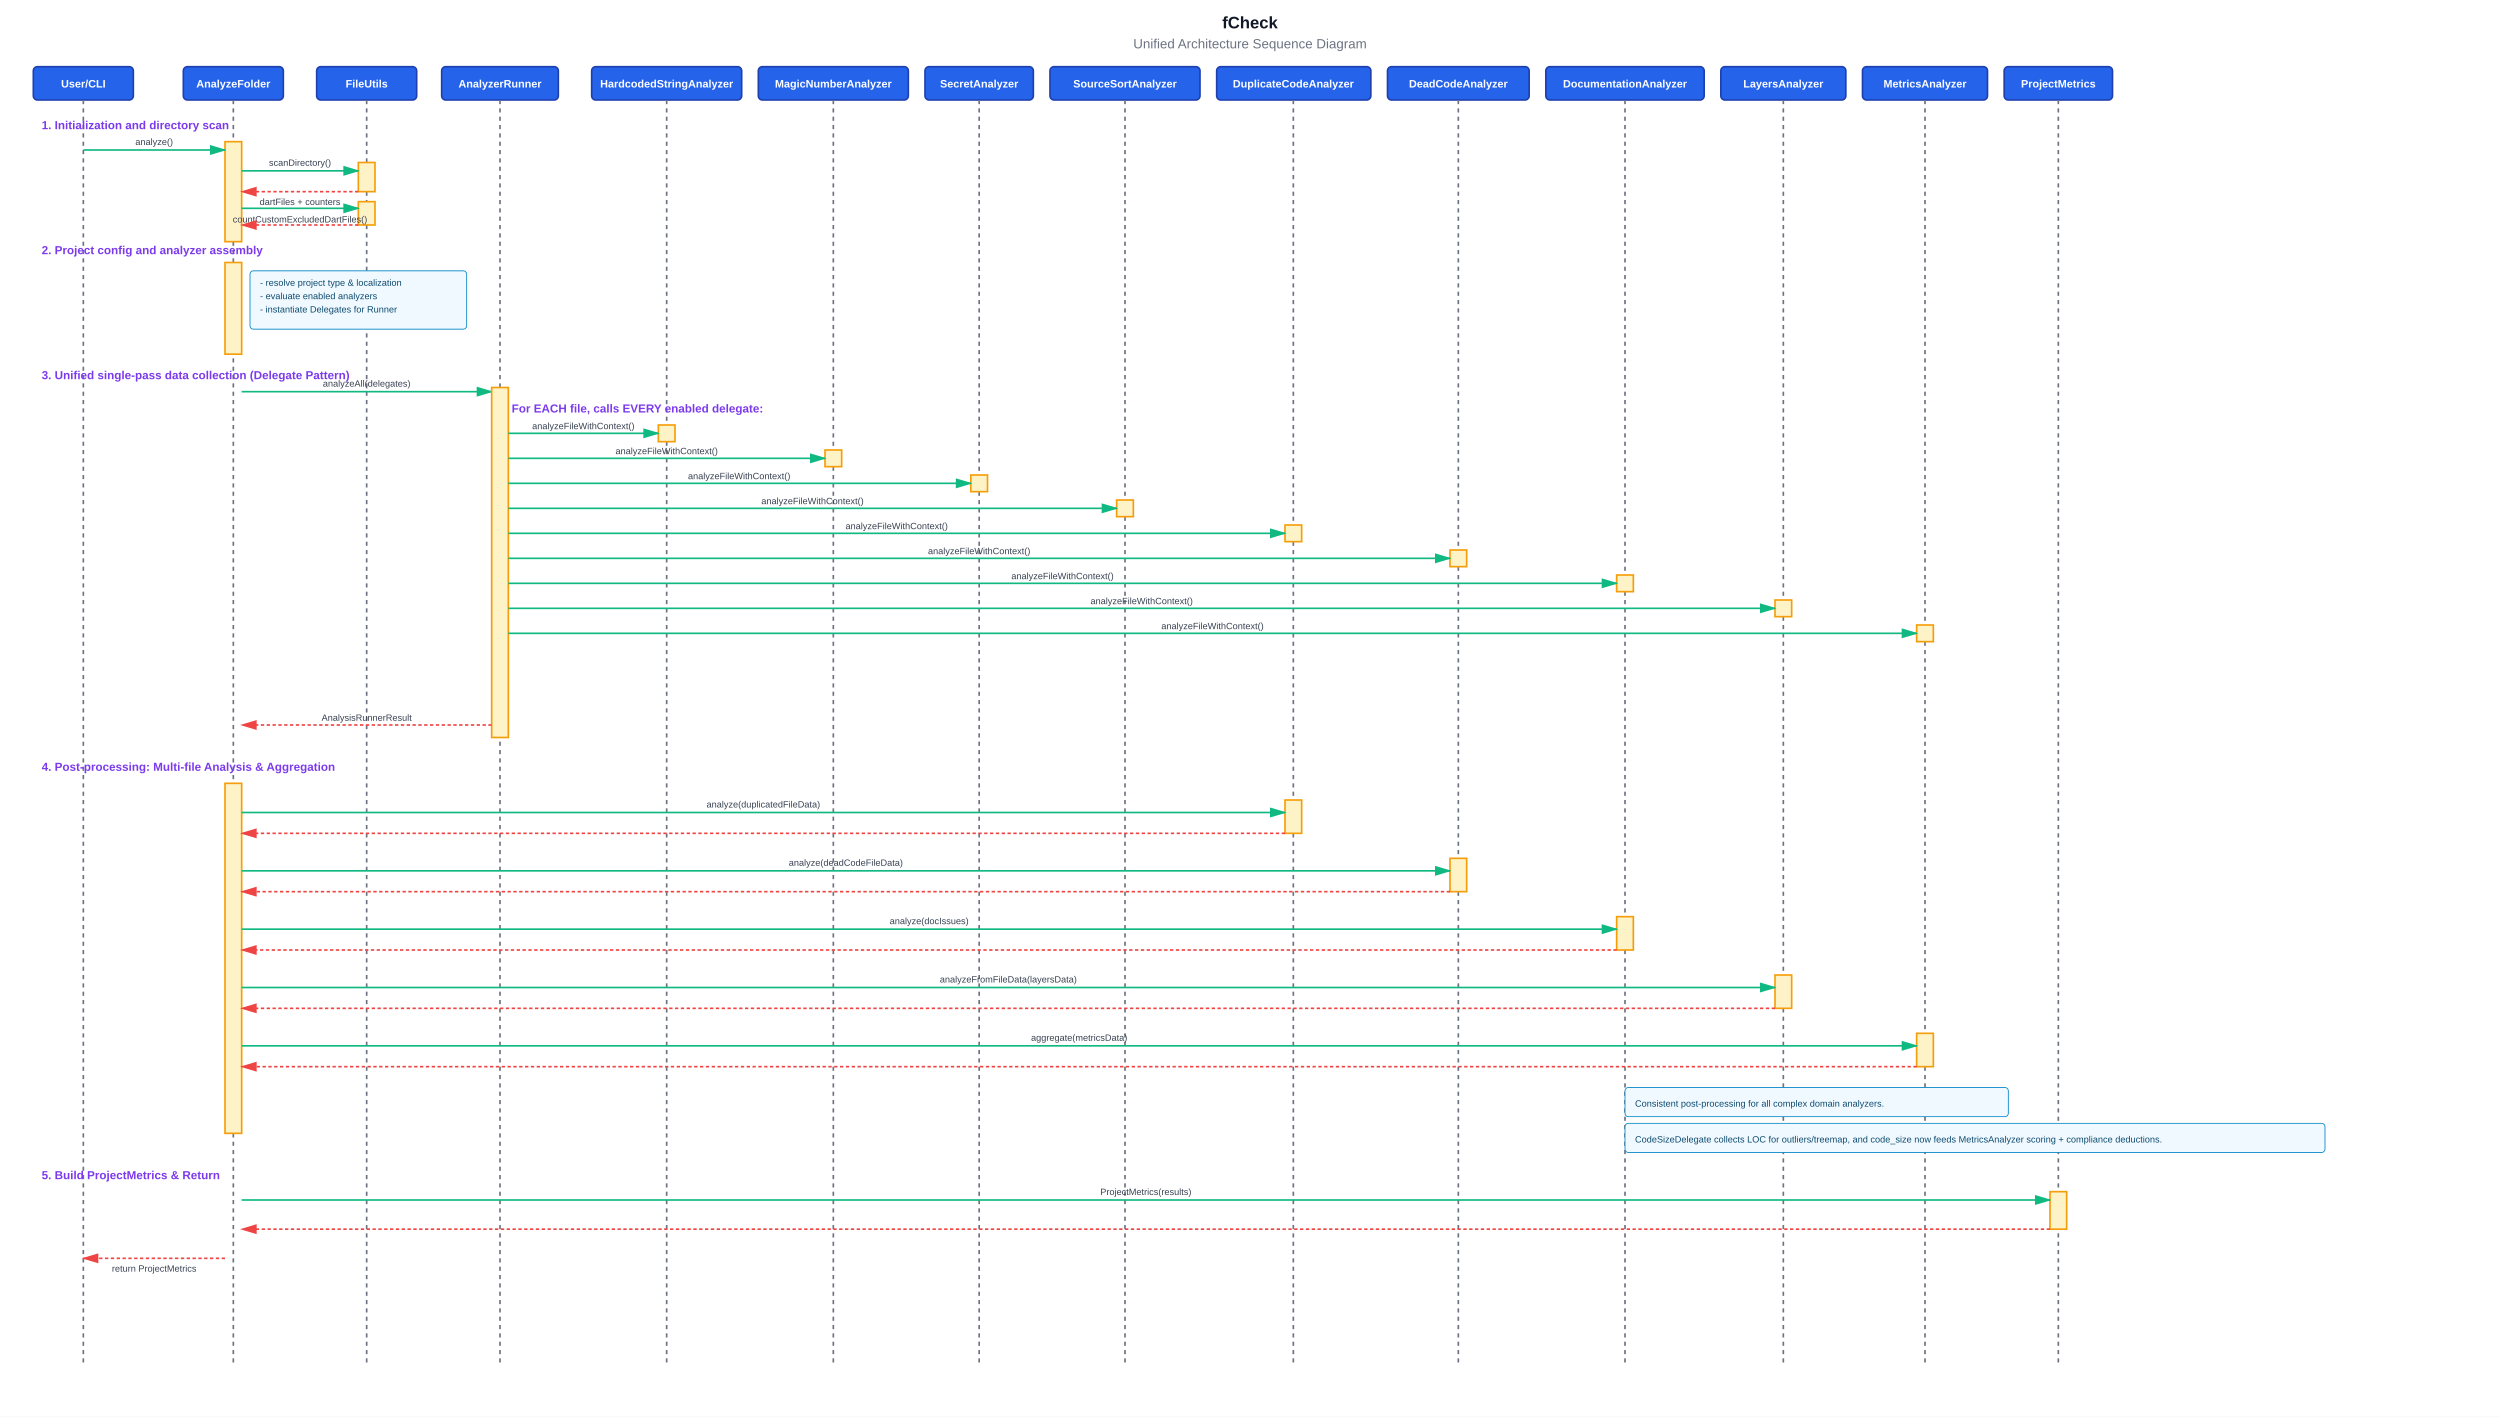
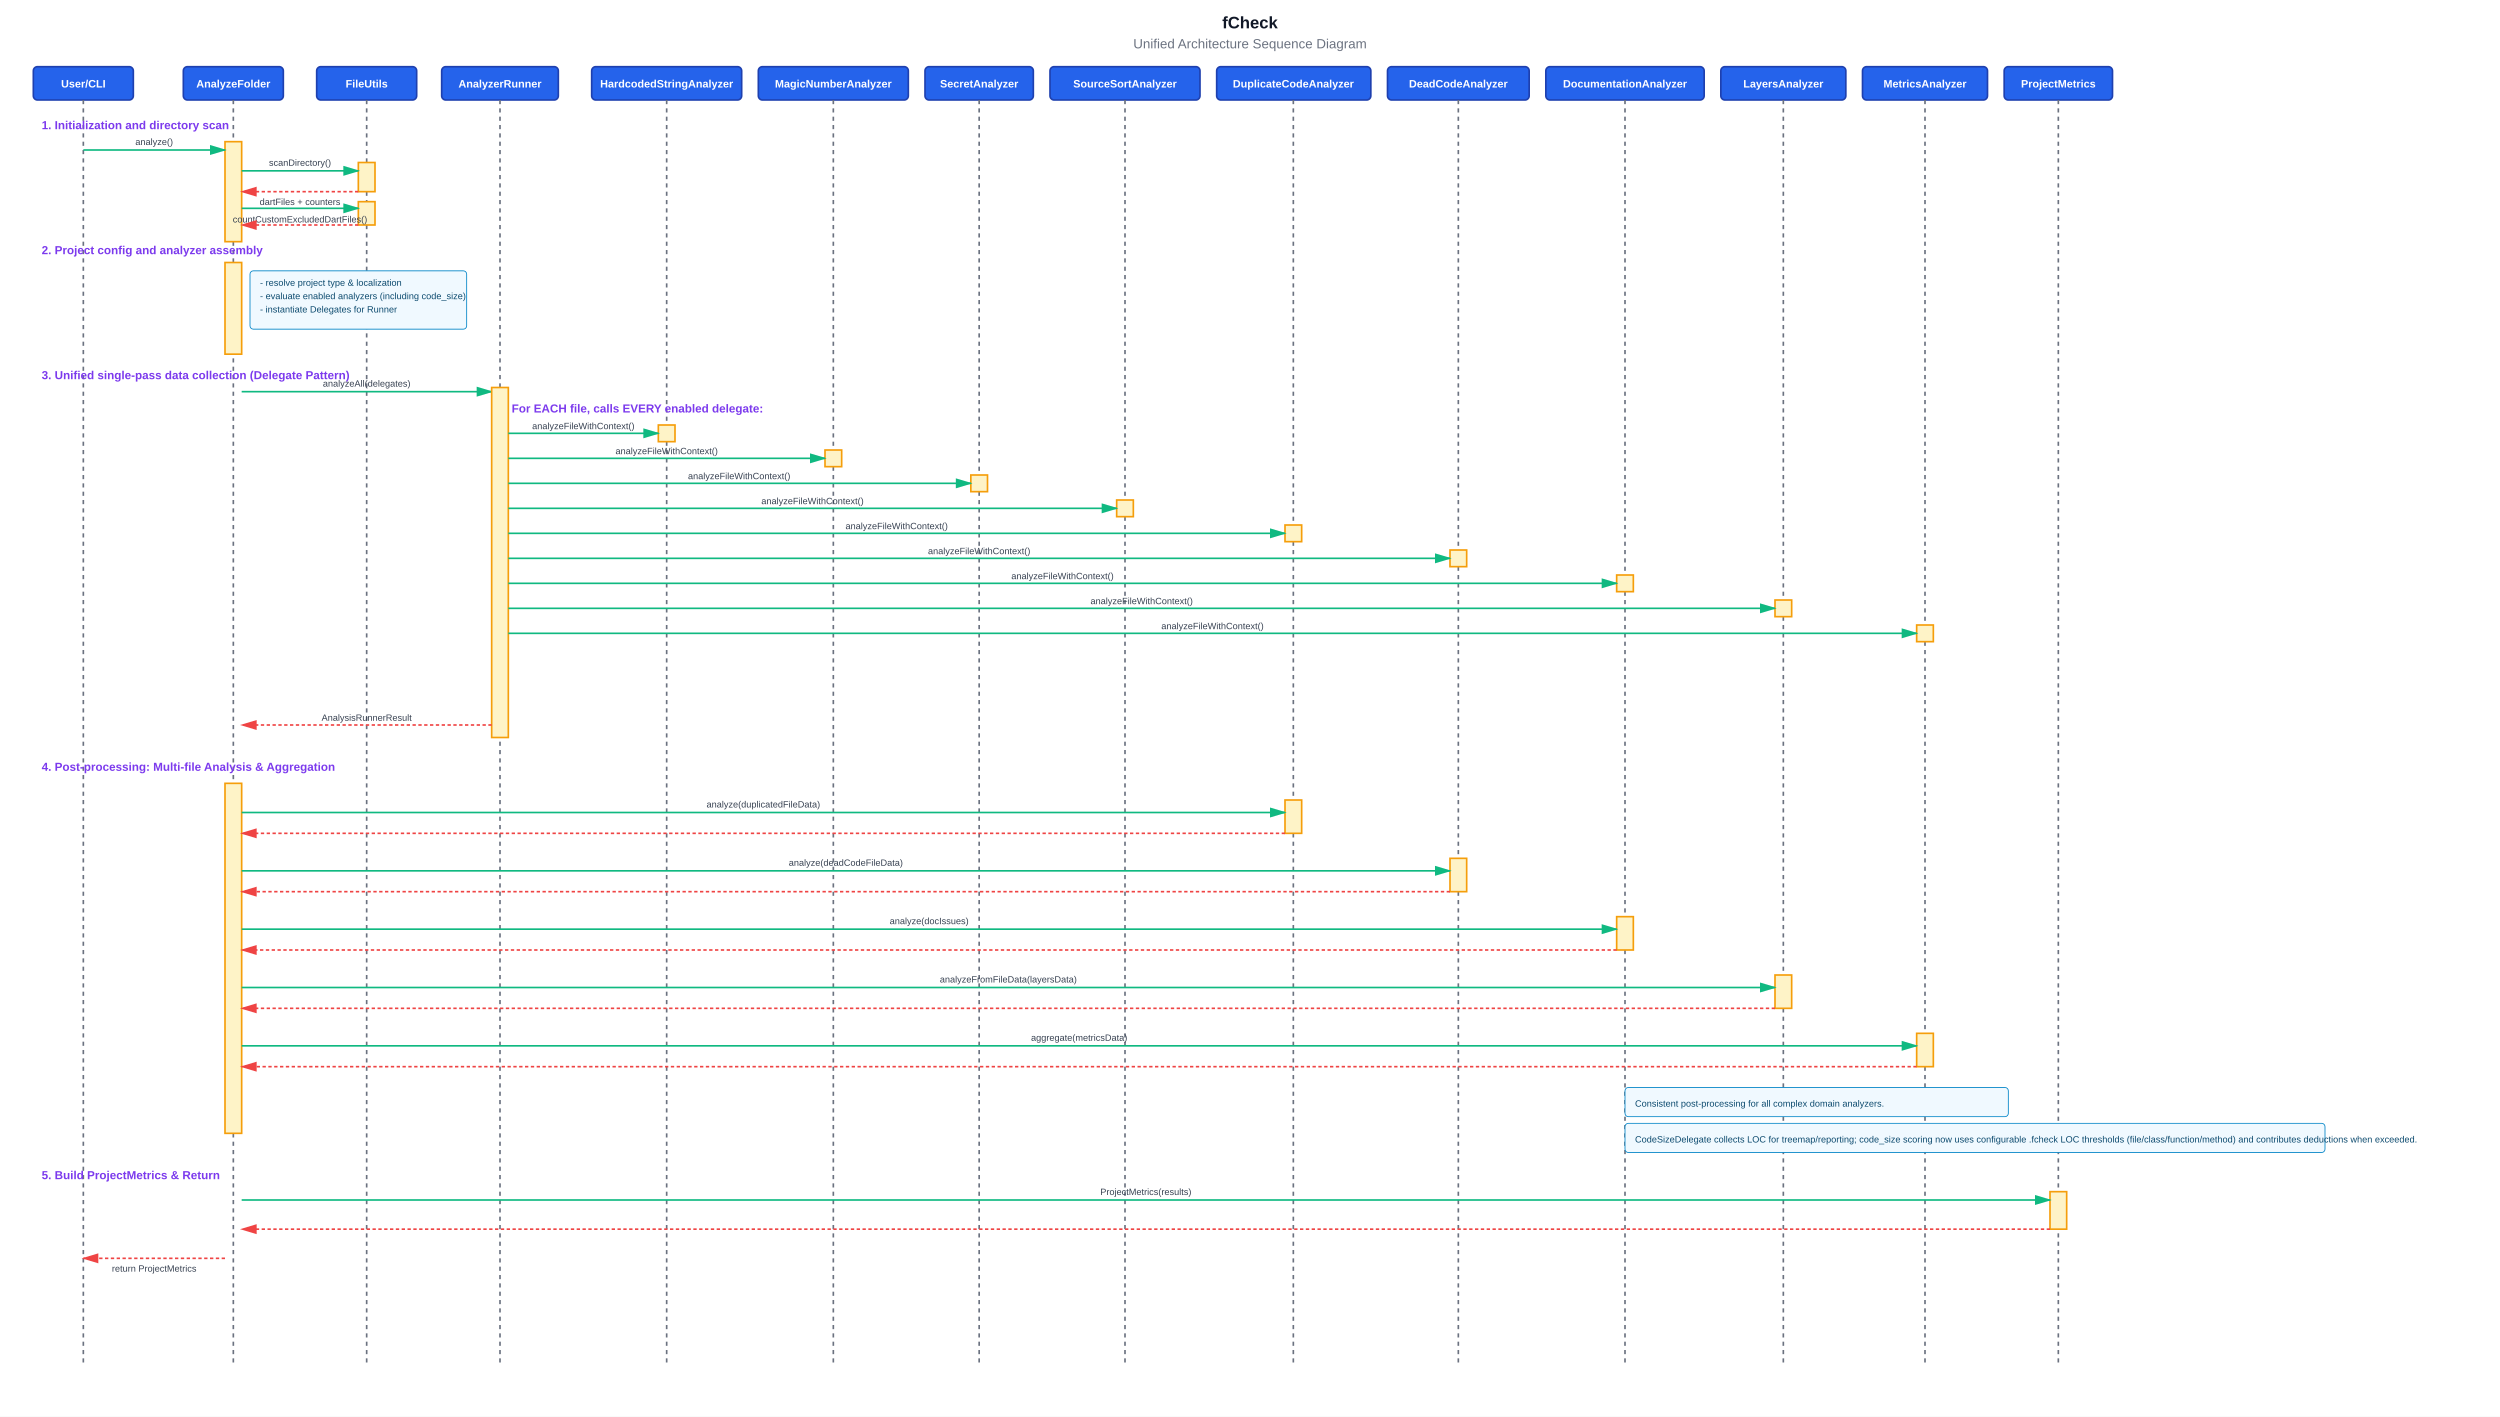
<svg xmlns="http://www.w3.org/2000/svg" width="3000" height="1700">
  <defs>
    <style>
      .actor-box {
        fill: #2563eb;
        stroke: #1e40af;
        stroke-width: 2;
      }

      .actor-text {
        fill: white;
        font-family: 'Segoe UI', Arial, sans-serif;
        font-size: 13px;
        font-weight: bold;
      }

      .lifeline {
        stroke: #6b7280;
        stroke-width: 2;
        stroke-dasharray: 5, 5;
      }

      .activation {
        fill: #fef3c7;
        stroke: #f59e0b;
        stroke-width: 2;
      }

      .message-arrow {
        stroke: #10b981;
        stroke-width: 2;
        fill: none;
        marker-end: url(#arrowhead);
      }

      .return-arrow {
        stroke: #ef4444;
        stroke-width: 2;
        fill: none;
        stroke-dasharray: 4, 3;
        marker-end: url(#arrowhead-red);
      }

      .message-text {
        fill: #374151;
        font-family: 'Segoe UI', Arial, sans-serif;
        font-size: 11px;
      }

      .note-box {
        fill: #f0f9ff;
        stroke: #0284c7;
        stroke-width: 1;
      }

      .note-text {
        fill: #0c4a6e;
        font-family: 'Segoe UI', Arial, sans-serif;
        font-size: 11px;
      }

      .title {
        fill: #111827;
        font-family: 'Segoe UI', Arial, sans-serif;
        font-size: 20px;
        font-weight: bold;
      }

      .subtitle {
        fill: #6b7280;
        font-family: 'Segoe UI', Arial, sans-serif;
        font-size: 16px;
      }

      .section-label {
        fill: #7c3aed;
        font-family: 'Segoe UI', Arial, sans-serif;
        font-size: 14px;
        font-weight: bold;
      }
    </style>
    <marker id="arrowhead" markerWidth="10" markerHeight="10" refX="9" refY="3" orient="auto">
      <polygon points="0 0, 10 3, 0 6" fill="#10b981" />
    </marker>
    <marker id="arrowhead-red" markerWidth="10" markerHeight="10" refX="9" refY="3" orient="auto">
      <polygon points="0 0, 10 3, 0 6" fill="#ef4444" />
    </marker>
  </defs>
  <rect width="3000" height="1700" fill="white" />
  <text x="1500" y="34" text-anchor="middle" class="title">fCheck</text>
  <text x="1500" y="58" text-anchor="middle" class="subtitle">Unified Architecture Sequence Diagram</text>
  <rect x="40" y="80" width="120" height="40" rx="5" class="actor-box" />
  <text x="100" y="105" text-anchor="middle" class="actor-text">User/CLI</text>
  <rect x="220" y="80" width="120" height="40" rx="5" class="actor-box" />
  <text x="280" y="105" text-anchor="middle" class="actor-text">AnalyzeFolder</text>
  <rect x="380" y="80" width="120" height="40" rx="5" class="actor-box" />
  <text x="440" y="105" text-anchor="middle" class="actor-text">FileUtils</text>
  <rect x="530" y="80" width="140" height="40" rx="5" class="actor-box" />
  <text x="600" y="105" text-anchor="middle" class="actor-text">AnalyzerRunner</text>
  <rect x="710" y="80" width="180" height="40" rx="5" class="actor-box" />
  <text x="800" y="105" text-anchor="middle" class="actor-text">HardcodedStringAnalyzer</text>
  <rect x="910" y="80" width="180" height="40" rx="5" class="actor-box" />
  <text x="1000" y="105" text-anchor="middle" class="actor-text">MagicNumberAnalyzer</text>
  <rect x="1110" y="80" width="130" height="40" rx="5" class="actor-box" />
  <text x="1175" y="105" text-anchor="middle" class="actor-text">SecretAnalyzer</text>
  <rect x="1260" y="80" width="180" height="40" rx="5" class="actor-box" />
  <text x="1350" y="105" text-anchor="middle" class="actor-text">SourceSortAnalyzer</text>
  <rect x="1460" y="80" width="185" height="40" rx="5" class="actor-box" />
  <text x="1552" y="105" text-anchor="middle" class="actor-text">DuplicateCodeAnalyzer</text>
  <rect x="1665" y="80" width="170" height="40" rx="5" class="actor-box" />
  <text x="1750" y="105" text-anchor="middle" class="actor-text">DeadCodeAnalyzer</text>
  <rect x="1855" y="80" width="190" height="40" rx="5" class="actor-box" />
  <text x="1950" y="105" text-anchor="middle" class="actor-text">DocumentationAnalyzer</text>
  <rect x="2065" y="80" width="150" height="40" rx="5" class="actor-box" />
  <text x="2140" y="105" text-anchor="middle" class="actor-text">LayersAnalyzer</text>
  <rect x="2235" y="80" width="150" height="40" rx="5" class="actor-box" />
  <text x="2310" y="105" text-anchor="middle" class="actor-text">MetricsAnalyzer</text>
  <rect x="2405" y="80" width="130" height="40" rx="5" class="actor-box" />
  <text x="2470" y="105" text-anchor="middle" class="actor-text">ProjectMetrics</text>
  <line x1="100" y1="120" x2="100" y2="1640" class="lifeline" />
  <line x1="280" y1="120" x2="280" y2="1640" class="lifeline" />
  <line x1="440" y1="120" x2="440" y2="1640" class="lifeline" />
  <line x1="600" y1="120" x2="600" y2="1640" class="lifeline" />
  <line x1="800" y1="120" x2="800" y2="1640" class="lifeline" />
  <line x1="1000" y1="120" x2="1000" y2="1640" class="lifeline" />
  <line x1="1175" y1="120" x2="1175" y2="1640" class="lifeline" />
  <line x1="1350" y1="120" x2="1350" y2="1640" class="lifeline" />
  <line x1="1552" y1="120" x2="1552" y2="1640" class="lifeline" />
  <line x1="1750" y1="120" x2="1750" y2="1640" class="lifeline" />
  <line x1="1950" y1="120" x2="1950" y2="1640" class="lifeline" />
  <line x1="2140" y1="120" x2="2140" y2="1640" class="lifeline" />
  <line x1="2310" y1="120" x2="2310" y2="1640" class="lifeline" />
  <line x1="2470" y1="120" x2="2470" y2="1640" class="lifeline" />
  <text x="50" y="155" class="section-label">1. Initialization and directory scan</text>
  <rect x="270" y="170" width="20" height="120" class="activation" />
  <line x1="100" y1="180" x2="270" y2="180" class="message-arrow" />
  <text x="185" y="174" text-anchor="middle" class="message-text">analyze()</text>
  <rect x="430" y="195" width="20" height="35" class="activation" />
  <line x1="290" y1="205" x2="430" y2="205" class="message-arrow" />
  <text x="360" y="199" text-anchor="middle" class="message-text">scanDirectory()</text>
  <line x1="430" y1="230" x2="290" y2="230" class="return-arrow" />
  <text x="360" y="246" text-anchor="middle" class="message-text">dartFiles + counters</text>
  <rect x="430" y="242" width="20" height="28" class="activation" />
  <line x1="290" y1="250" x2="430" y2="250" class="message-arrow" />
  <text x="360" y="267" text-anchor="middle" class="message-text">countCustomExcludedDartFiles()</text>
  <line x1="430" y1="270" x2="290" y2="270" class="return-arrow" />
  <text x="50" y="305" class="section-label">2. Project config and analyzer assembly</text>
  <rect x="270" y="315" width="20" height="110" class="activation" />
  <rect x="300" y="325" width="260" height="70" rx="4" class="note-box" />
  <text x="312" y="343" class="note-text">- resolve project type &amp; localization</text>
-   <text x="312" y="359" class="note-text">- evaluate enabled analyzers</text>
+   <text x="312" y="359" class="note-text">- evaluate enabled analyzers (including code_size)</text>
  <text x="312" y="375" class="note-text">- instantiate Delegates for Runner</text>
  <text x="50" y="455" class="section-label">3. Unified single-pass data collection (Delegate Pattern)</text>
  <line x1="290" y1="470" x2="590" y2="470" class="message-arrow" />
  <text x="440" y="464" text-anchor="middle" class="message-text">analyzeAll(delegates)</text>
  <rect x="590" y="465" width="20" height="420" class="activation" />
  <text x="614" y="495" class="section-label">For EACH file, calls EVERY enabled delegate:</text>
  <rect x="790" y="510" width="20" height="20" class="activation" />
  <line x1="610" y1="520" x2="790" y2="520" class="message-arrow" />
  <text x="700" y="515" text-anchor="middle" class="message-text">analyzeFileWithContext()</text>
  <rect x="990" y="540" width="20" height="20" class="activation" />
  <line x1="610" y1="550" x2="990" y2="550" class="message-arrow" />
  <text x="800" y="545" text-anchor="middle" class="message-text">analyzeFileWithContext()</text>
  <rect x="1165" y="570" width="20" height="20" class="activation" />
  <line x1="610" y1="580" x2="1165" y2="580" class="message-arrow" />
  <text x="887" y="575" text-anchor="middle" class="message-text">analyzeFileWithContext()</text>
  <rect x="1340" y="600" width="20" height="20" class="activation" />
  <line x1="610" y1="610" x2="1340" y2="610" class="message-arrow" />
  <text x="975" y="605" text-anchor="middle" class="message-text">analyzeFileWithContext()</text>
  <rect x="1542" y="630" width="20" height="20" class="activation" />
  <line x1="610" y1="640" x2="1542" y2="640" class="message-arrow" />
  <text x="1076" y="635" text-anchor="middle" class="message-text">analyzeFileWithContext()</text>
  <rect x="1740" y="660" width="20" height="20" class="activation" />
  <line x1="610" y1="670" x2="1740" y2="670" class="message-arrow" />
  <text x="1175" y="665" text-anchor="middle" class="message-text">analyzeFileWithContext()</text>
  <rect x="1940" y="690" width="20" height="20" class="activation" />
  <line x1="610" y1="700" x2="1940" y2="700" class="message-arrow" />
  <text x="1275" y="695" text-anchor="middle" class="message-text">analyzeFileWithContext()</text>
  <rect x="2130" y="720" width="20" height="20" class="activation" />
  <line x1="610" y1="730" x2="2130" y2="730" class="message-arrow" />
  <text x="1370" y="725" text-anchor="middle" class="message-text">analyzeFileWithContext()</text>
  <rect x="2300" y="750" width="20" height="20" class="activation" />
  <line x1="610" y1="760" x2="2300" y2="760" class="message-arrow" />
  <text x="1455" y="755" text-anchor="middle" class="message-text">analyzeFileWithContext()</text>
  <line x1="590" y1="870" x2="290" y2="870" class="return-arrow" />
  <text x="440" y="865" text-anchor="middle" class="message-text">AnalysisRunnerResult</text>
  <text x="50" y="925" class="section-label">4. Post-processing: Multi-file Analysis &amp; Aggregation</text>
  <rect x="270" y="940" width="20" height="420" class="activation" />
  <rect x="1542" y="960" width="20" height="40" class="activation" />
  <line x1="290" y1="975" x2="1542" y2="975" class="message-arrow" />
  <text x="916" y="969" text-anchor="middle" class="message-text">analyze(duplicatedFileData)</text>
  <line x1="1542" y1="1000" x2="290" y2="1000" class="return-arrow" />
  <rect x="1740" y="1030" width="20" height="40" class="activation" />
  <line x1="290" y1="1045" x2="1740" y2="1045" class="message-arrow" />
  <text x="1015" y="1039" text-anchor="middle" class="message-text">analyze(deadCodeFileData)</text>
  <line x1="1740" y1="1070" x2="290" y2="1070" class="return-arrow" />
  <rect x="1940" y="1100" width="20" height="40" class="activation" />
  <line x1="290" y1="1115" x2="1940" y2="1115" class="message-arrow" />
  <text x="1115" y="1109" text-anchor="middle" class="message-text">analyze(docIssues)</text>
  <line x1="1940" y1="1140" x2="290" y2="1140" class="return-arrow" />
  <rect x="2130" y="1170" width="20" height="40" class="activation" />
  <line x1="290" y1="1185" x2="2130" y2="1185" class="message-arrow" />
  <text x="1210" y="1179" text-anchor="middle" class="message-text">analyzeFromFileData(layersData)</text>
  <line x1="2130" y1="1210" x2="290" y2="1210" class="return-arrow" />
  <rect x="2300" y="1240" width="20" height="40" class="activation" />
  <line x1="290" y1="1255" x2="2300" y2="1255" class="message-arrow" />
  <text x="1295" y="1249" text-anchor="middle" class="message-text">aggregate(metricsData)</text>
  <line x1="2300" y1="1280" x2="290" y2="1280" class="return-arrow" />
  <rect x="1950" y="1305" width="460" height="35" rx="4" class="note-box" />
  <text x="1962" y="1328" class="note-text">Consistent post-processing for all complex domain analyzers.</text>
  <rect x="1950" y="1348" width="840" height="35" rx="4" class="note-box" />
-   <text x="1962" y="1371" class="note-text">CodeSizeDelegate collects LOC for outliers/treemap, and code_size now feeds MetricsAnalyzer scoring + compliance deductions.</text>
+   <text x="1962" y="1371" class="note-text">CodeSizeDelegate collects LOC for treemap/reporting; code_size scoring now uses configurable .fcheck LOC thresholds (file/class/function/method) and contributes deductions when exceeded.</text>
  <text x="50" y="1415" class="section-label">5. Build ProjectMetrics &amp; Return</text>
  <rect x="2460" y="1430" width="20" height="45" class="activation" />
  <line x1="290" y1="1440" x2="2460" y2="1440" class="message-arrow" />
  <text x="1375" y="1434" text-anchor="middle" class="message-text">ProjectMetrics(results)</text>
  <line x1="2460" y1="1475" x2="290" y2="1475" class="return-arrow" />
  <line x1="270" y1="1510" x2="100" y2="1510" class="return-arrow" />
  <text x="185" y="1526" text-anchor="middle" class="message-text">return ProjectMetrics</text>
</svg>
